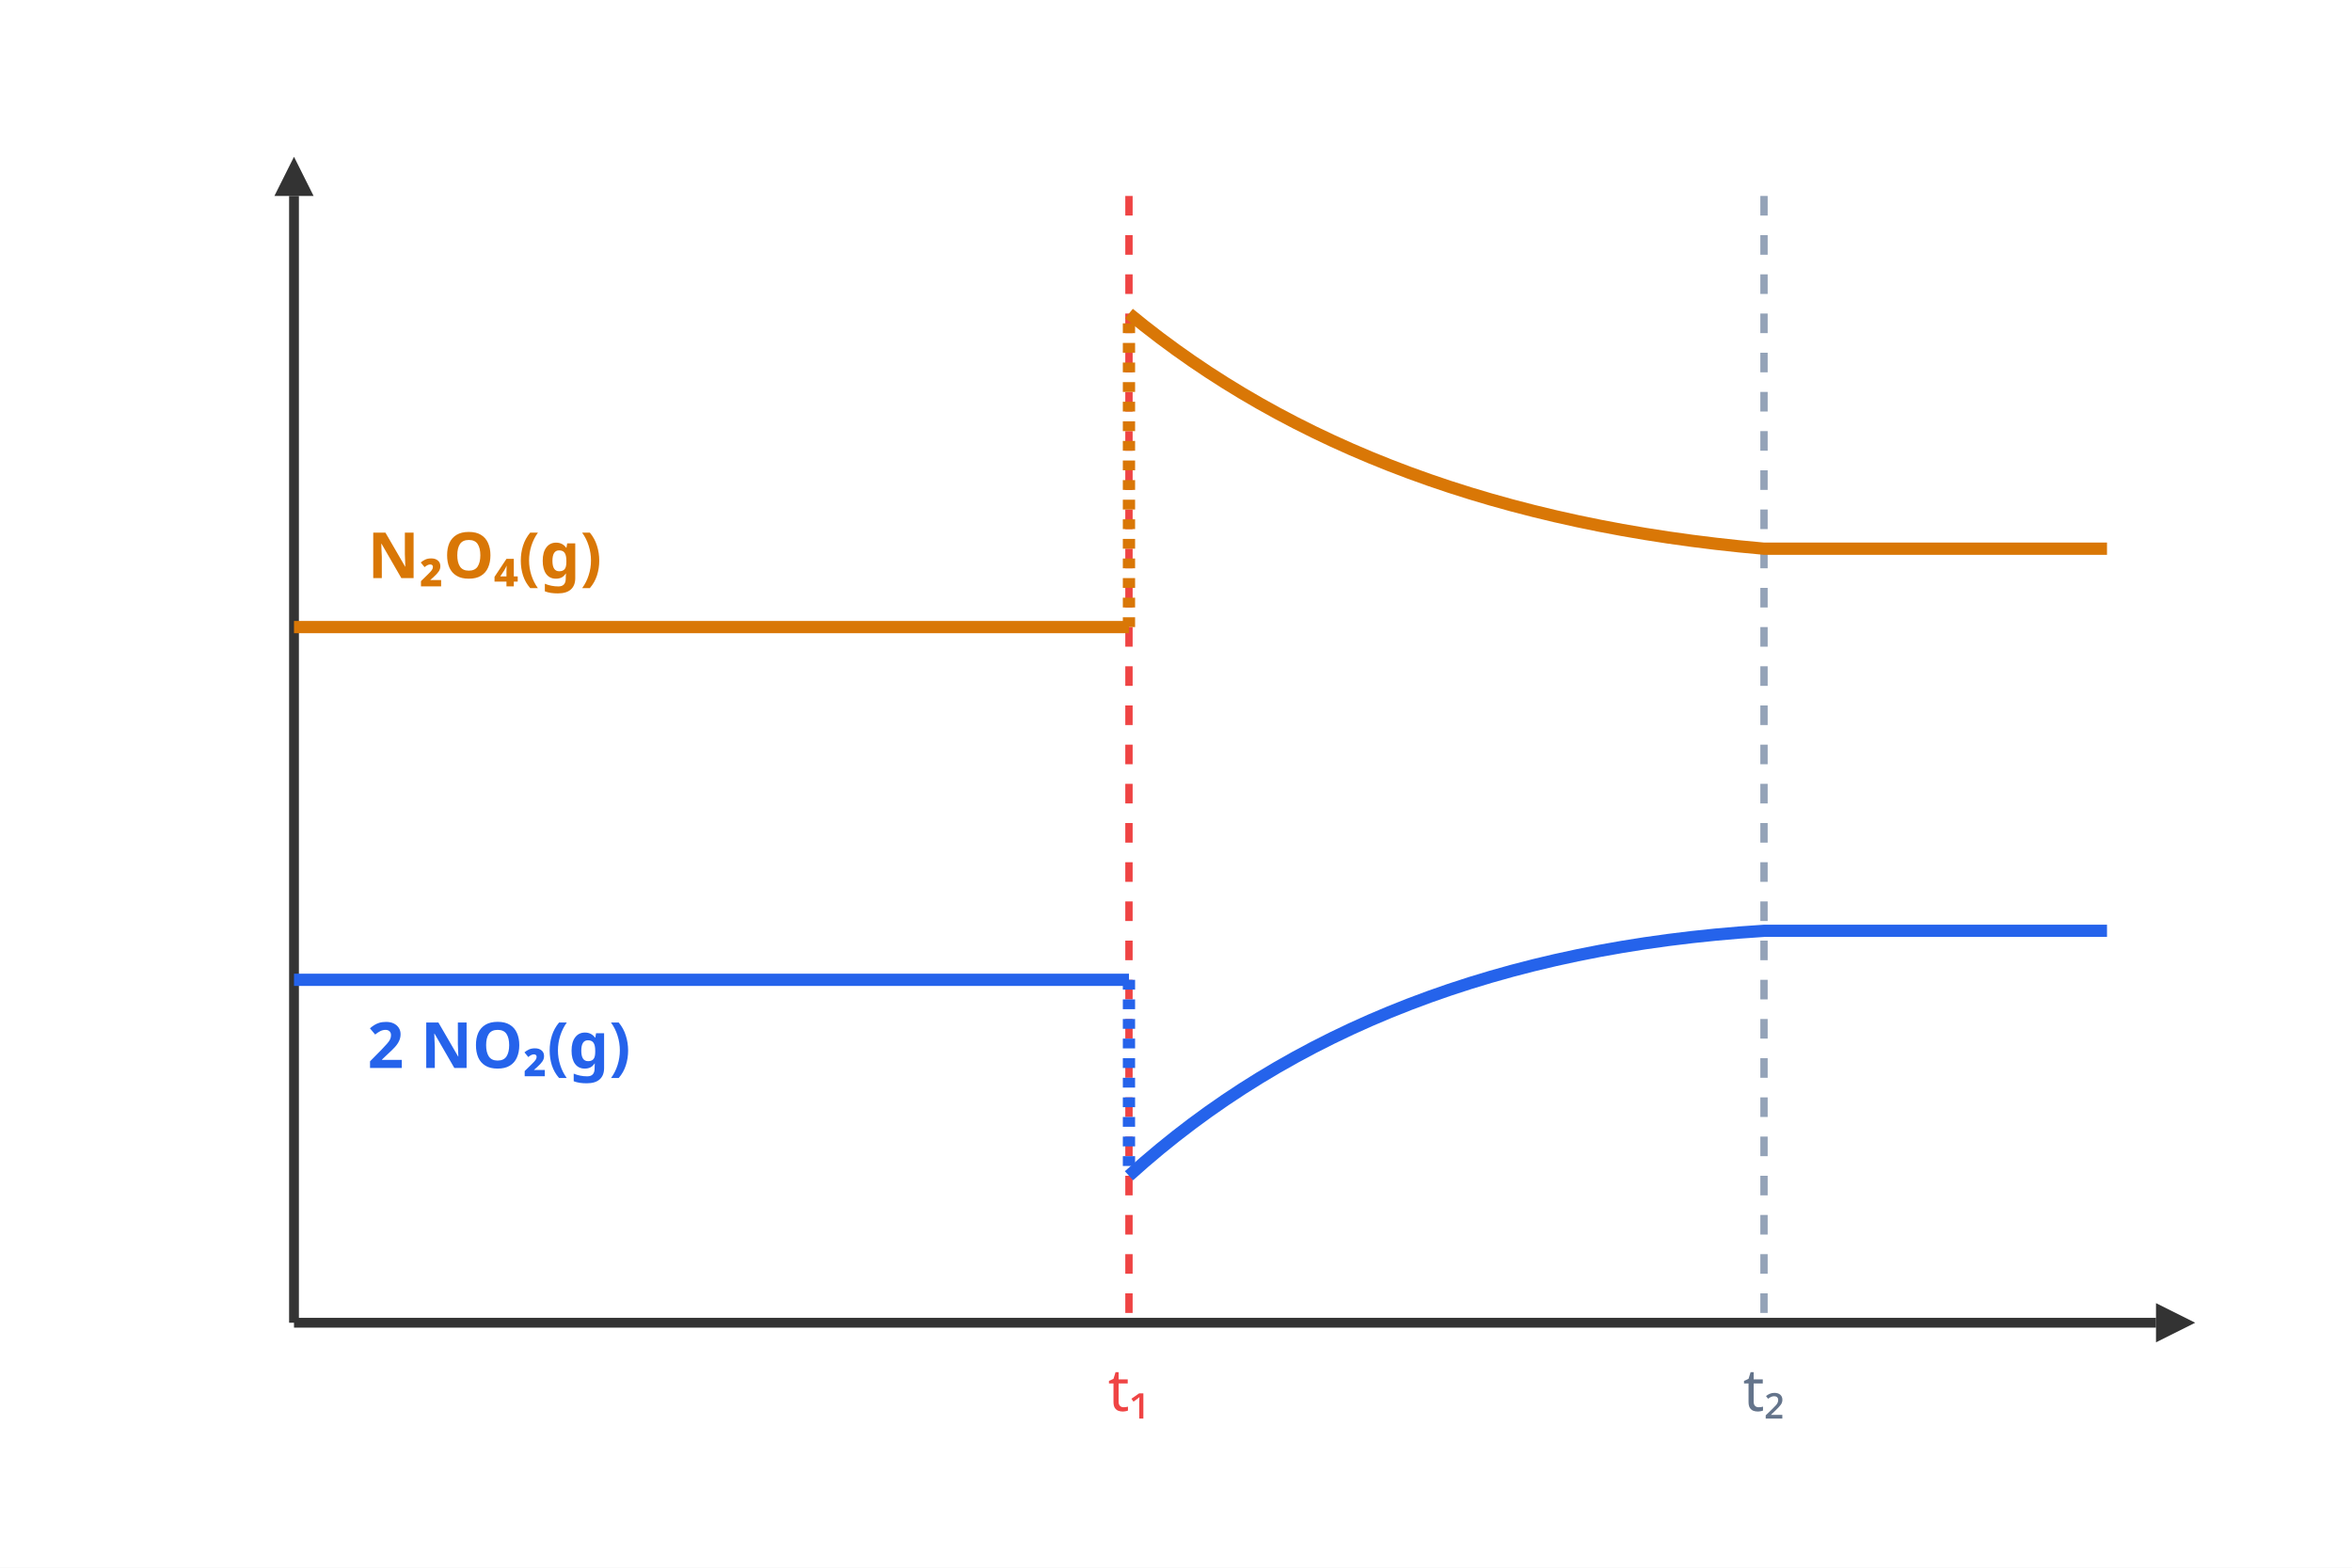
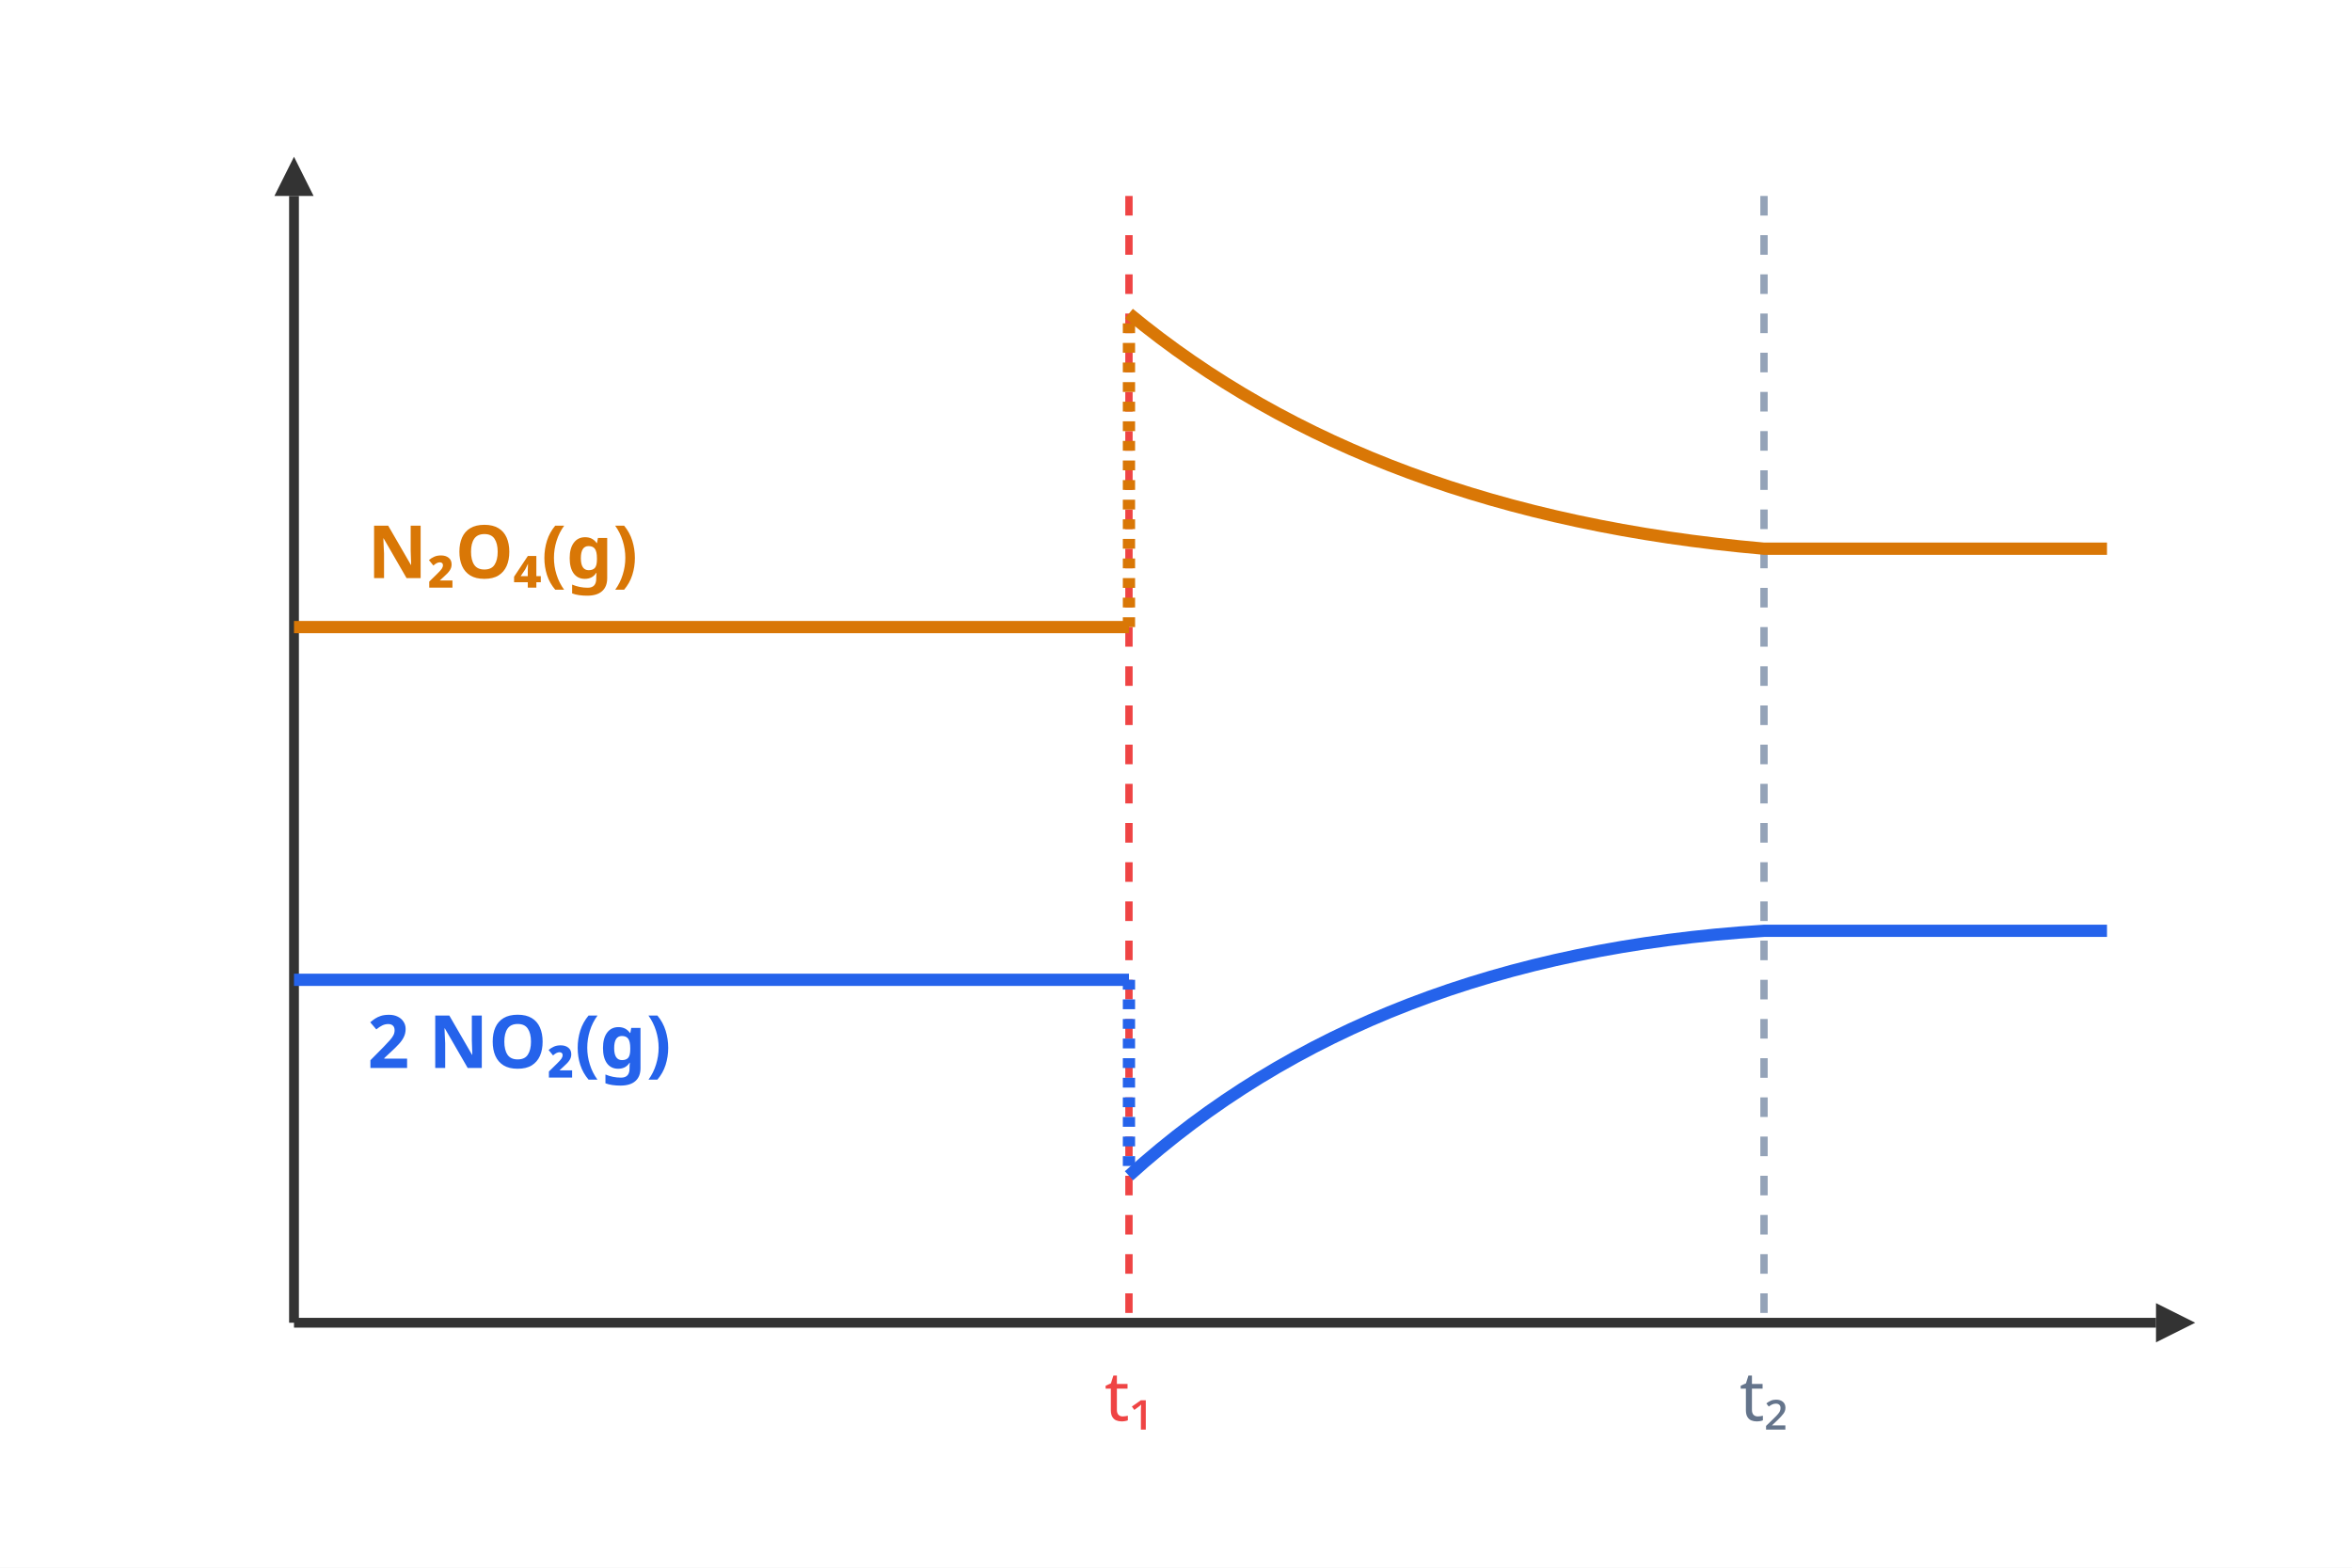
<svg xmlns="http://www.w3.org/2000/svg" viewBox="0 0 480 320">
  <rect width="480" height="320" fill="#ffffff" />
  <line x1="60" y1="270" x2="440" y2="270" stroke="#333333" stroke-width="2" />
  <polygon points="440,266 448,270 440,274" fill="#333333" />
  <line x1="60" y1="270" x2="60" y2="40" stroke="#333333" stroke-width="2" />
  <polygon points="56,40 60,32 64,40" fill="#333333" />
  <line x1="230.4" y1="40" x2="230.4" y2="270" stroke="#ef4444" stroke-width="1.5" stroke-dasharray="4,4" />
-   <text x="230.4" y="288" font-family="sans-serif" font-size="12" fill="#ef4444" text-anchor="middle">t₁</text>
+   <text x="230.4" y="290" font-family="sans-serif" font-size="14" fill="#ef4444" text-anchor="middle">t₁</text>
  <line x1="360" y1="40" x2="360" y2="270" stroke="#94a3b8" stroke-width="1.5" stroke-dasharray="4,4" />
-   <text x="360" y="288" font-family="sans-serif" font-size="12" fill="#64748b" text-anchor="middle">t₂</text>
+   <text x="360" y="290" font-family="sans-serif" font-size="14" fill="#64748b" text-anchor="middle">t₂</text>
  <line x1="60" y1="128" x2="230.4" y2="128" stroke="#d97706" stroke-width="2.5" />
-   <text x="75" y="118" font-family="sans-serif" font-size="13" font-weight="bold" fill="#d97706">N₂O₄(g)</text>
+   <text x="75" y="118" font-family="sans-serif" font-size="15" font-weight="bold" fill="#d97706">N₂O₄(g)</text>
  <line x1="230.4" y1="128" x2="230.4" y2="64" stroke="#d97706" stroke-width="2.5" stroke-dasharray="2,2" />
  <path d="M 230.4,64 Q 280,105 360,112 L 430,112" fill="none" stroke="#d97706" stroke-width="2.5" />
  <line x1="60" y1="200" x2="230.4" y2="200" stroke="#2563eb" stroke-width="2.5" />
-   <text x="75" y="218" font-family="sans-serif" font-size="13" font-weight="bold" fill="#2563eb">2 NO₂(g)</text>
+   <text x="75" y="218" font-family="sans-serif" font-size="15" font-weight="bold" fill="#2563eb">2 NO₂(g)</text>
  <line x1="230.4" y1="200" x2="230.4" y2="240" stroke="#2563eb" stroke-width="2.5" stroke-dasharray="2,2" />
  <path d="M 230.4,240 Q 280,195 360,190 L 430,190" fill="none" stroke="#2563eb" stroke-width="2.5" />
</svg>
